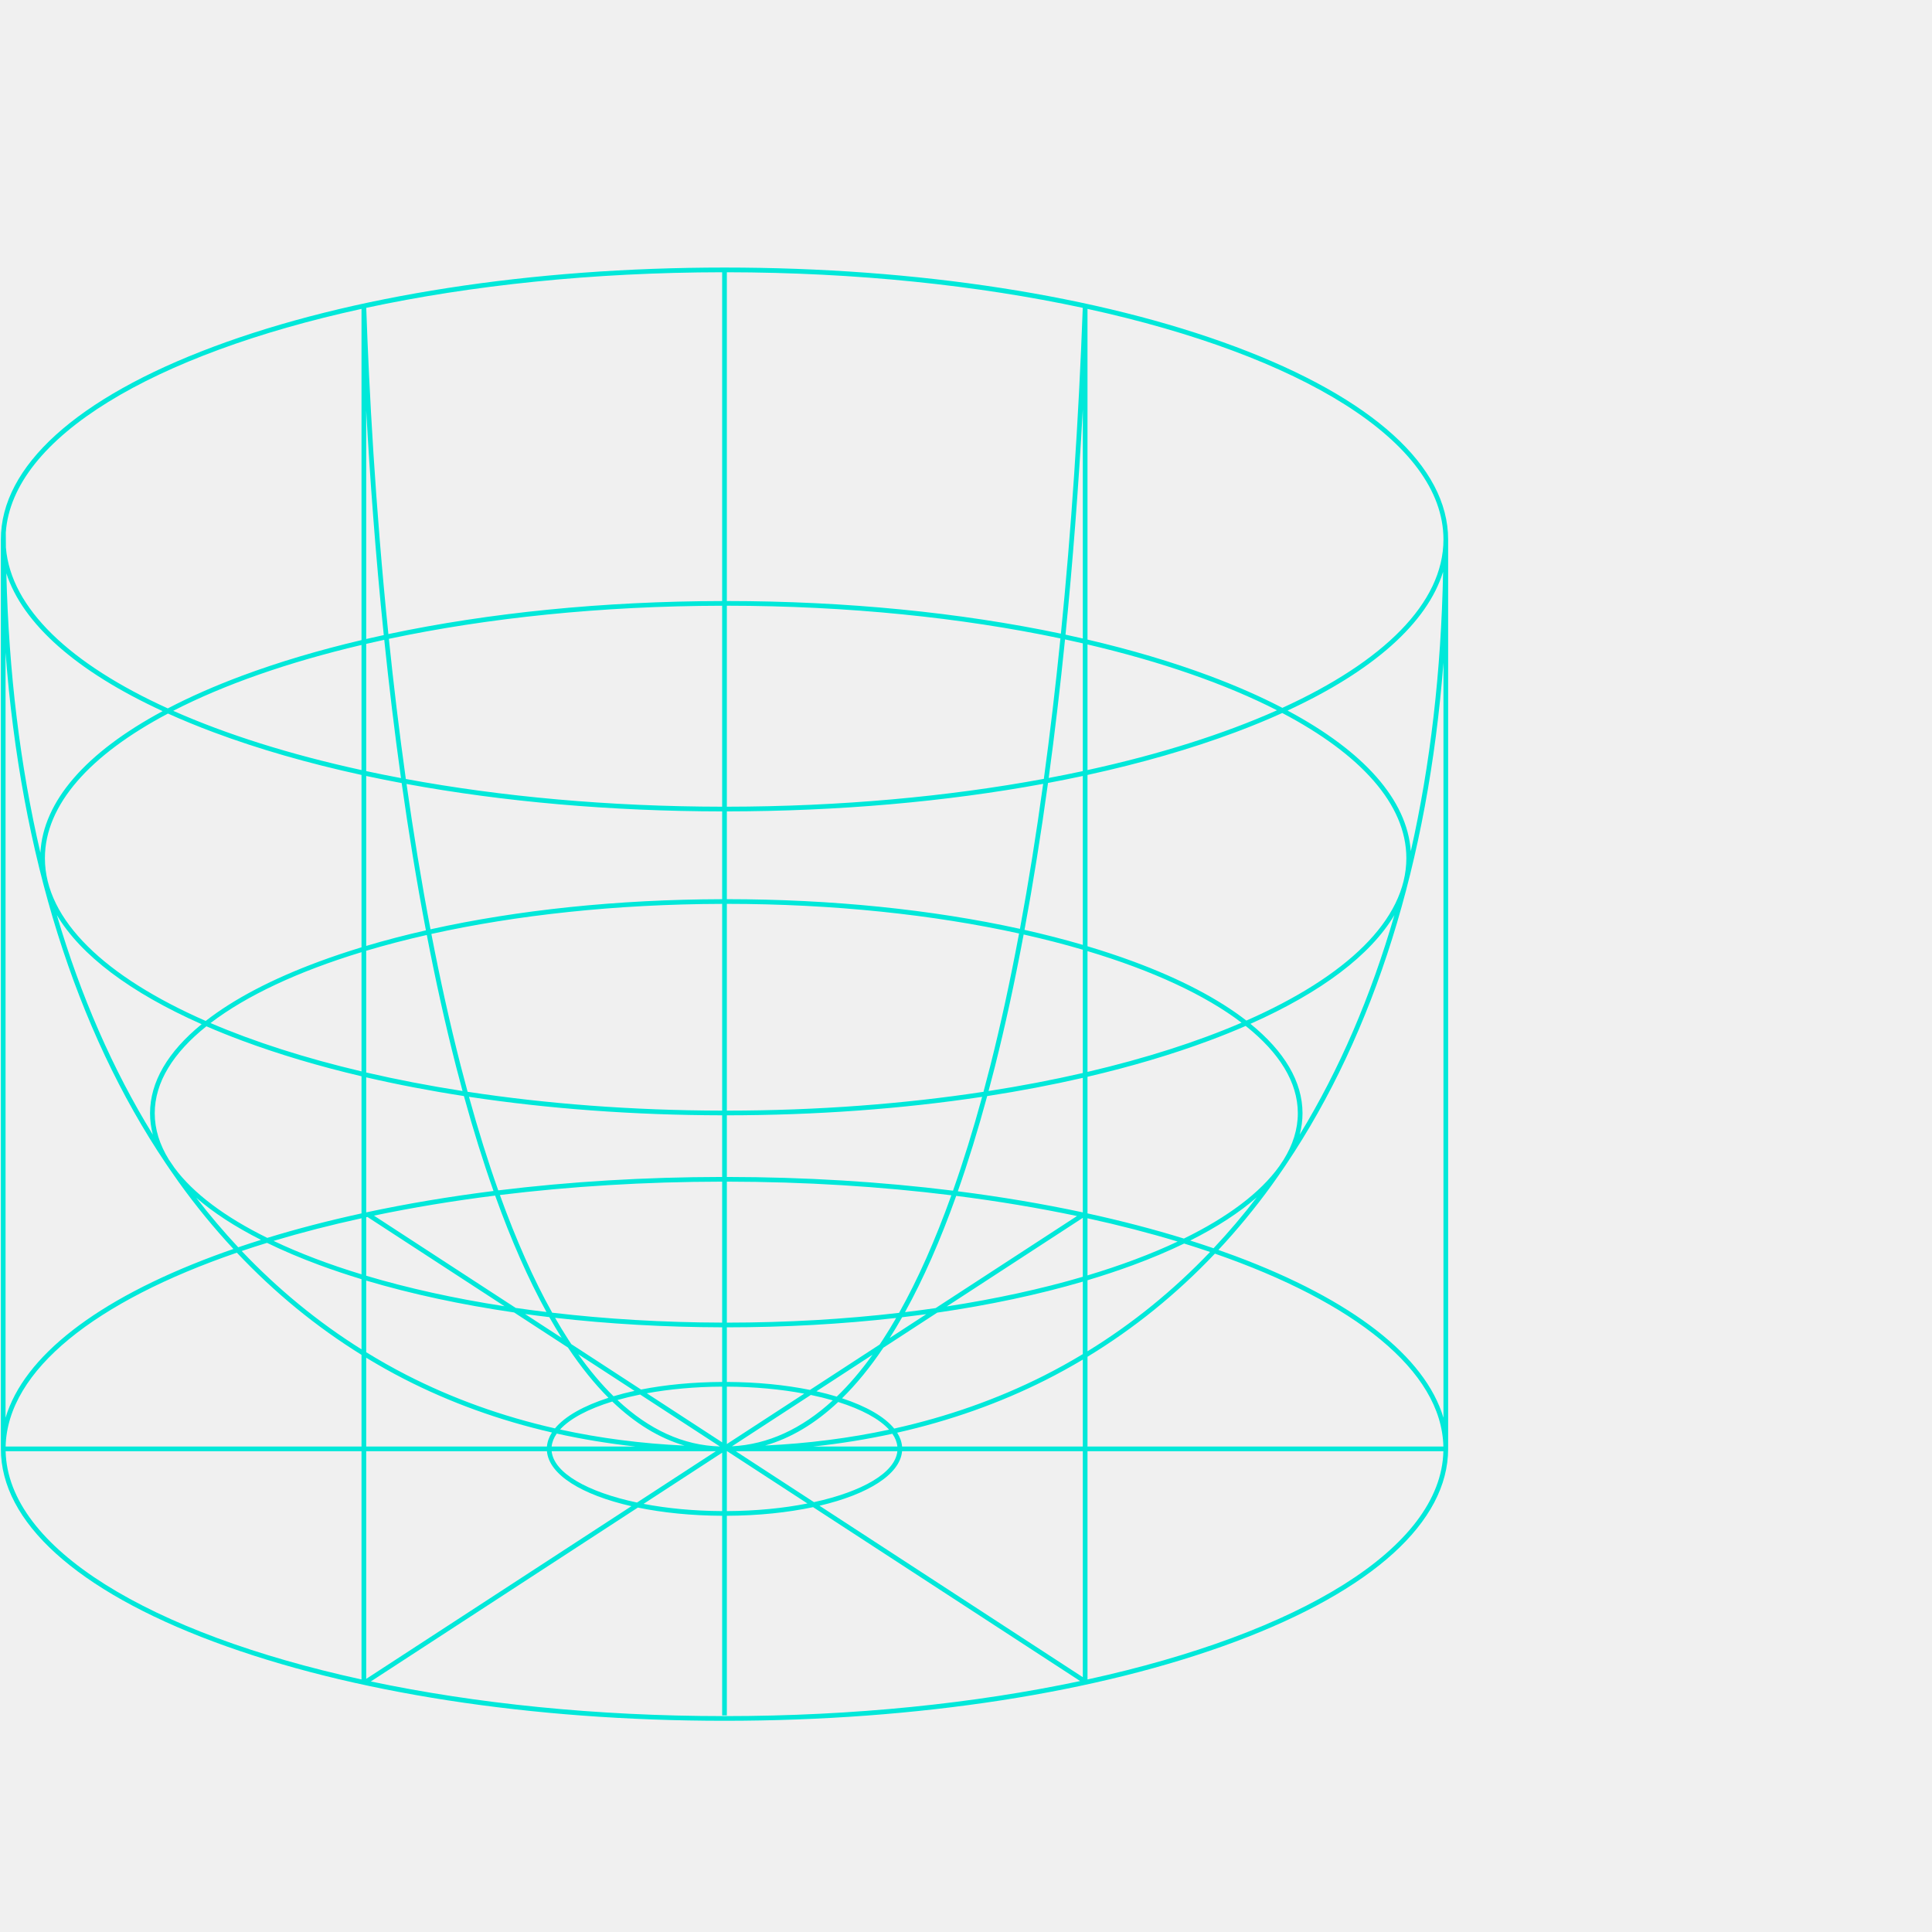
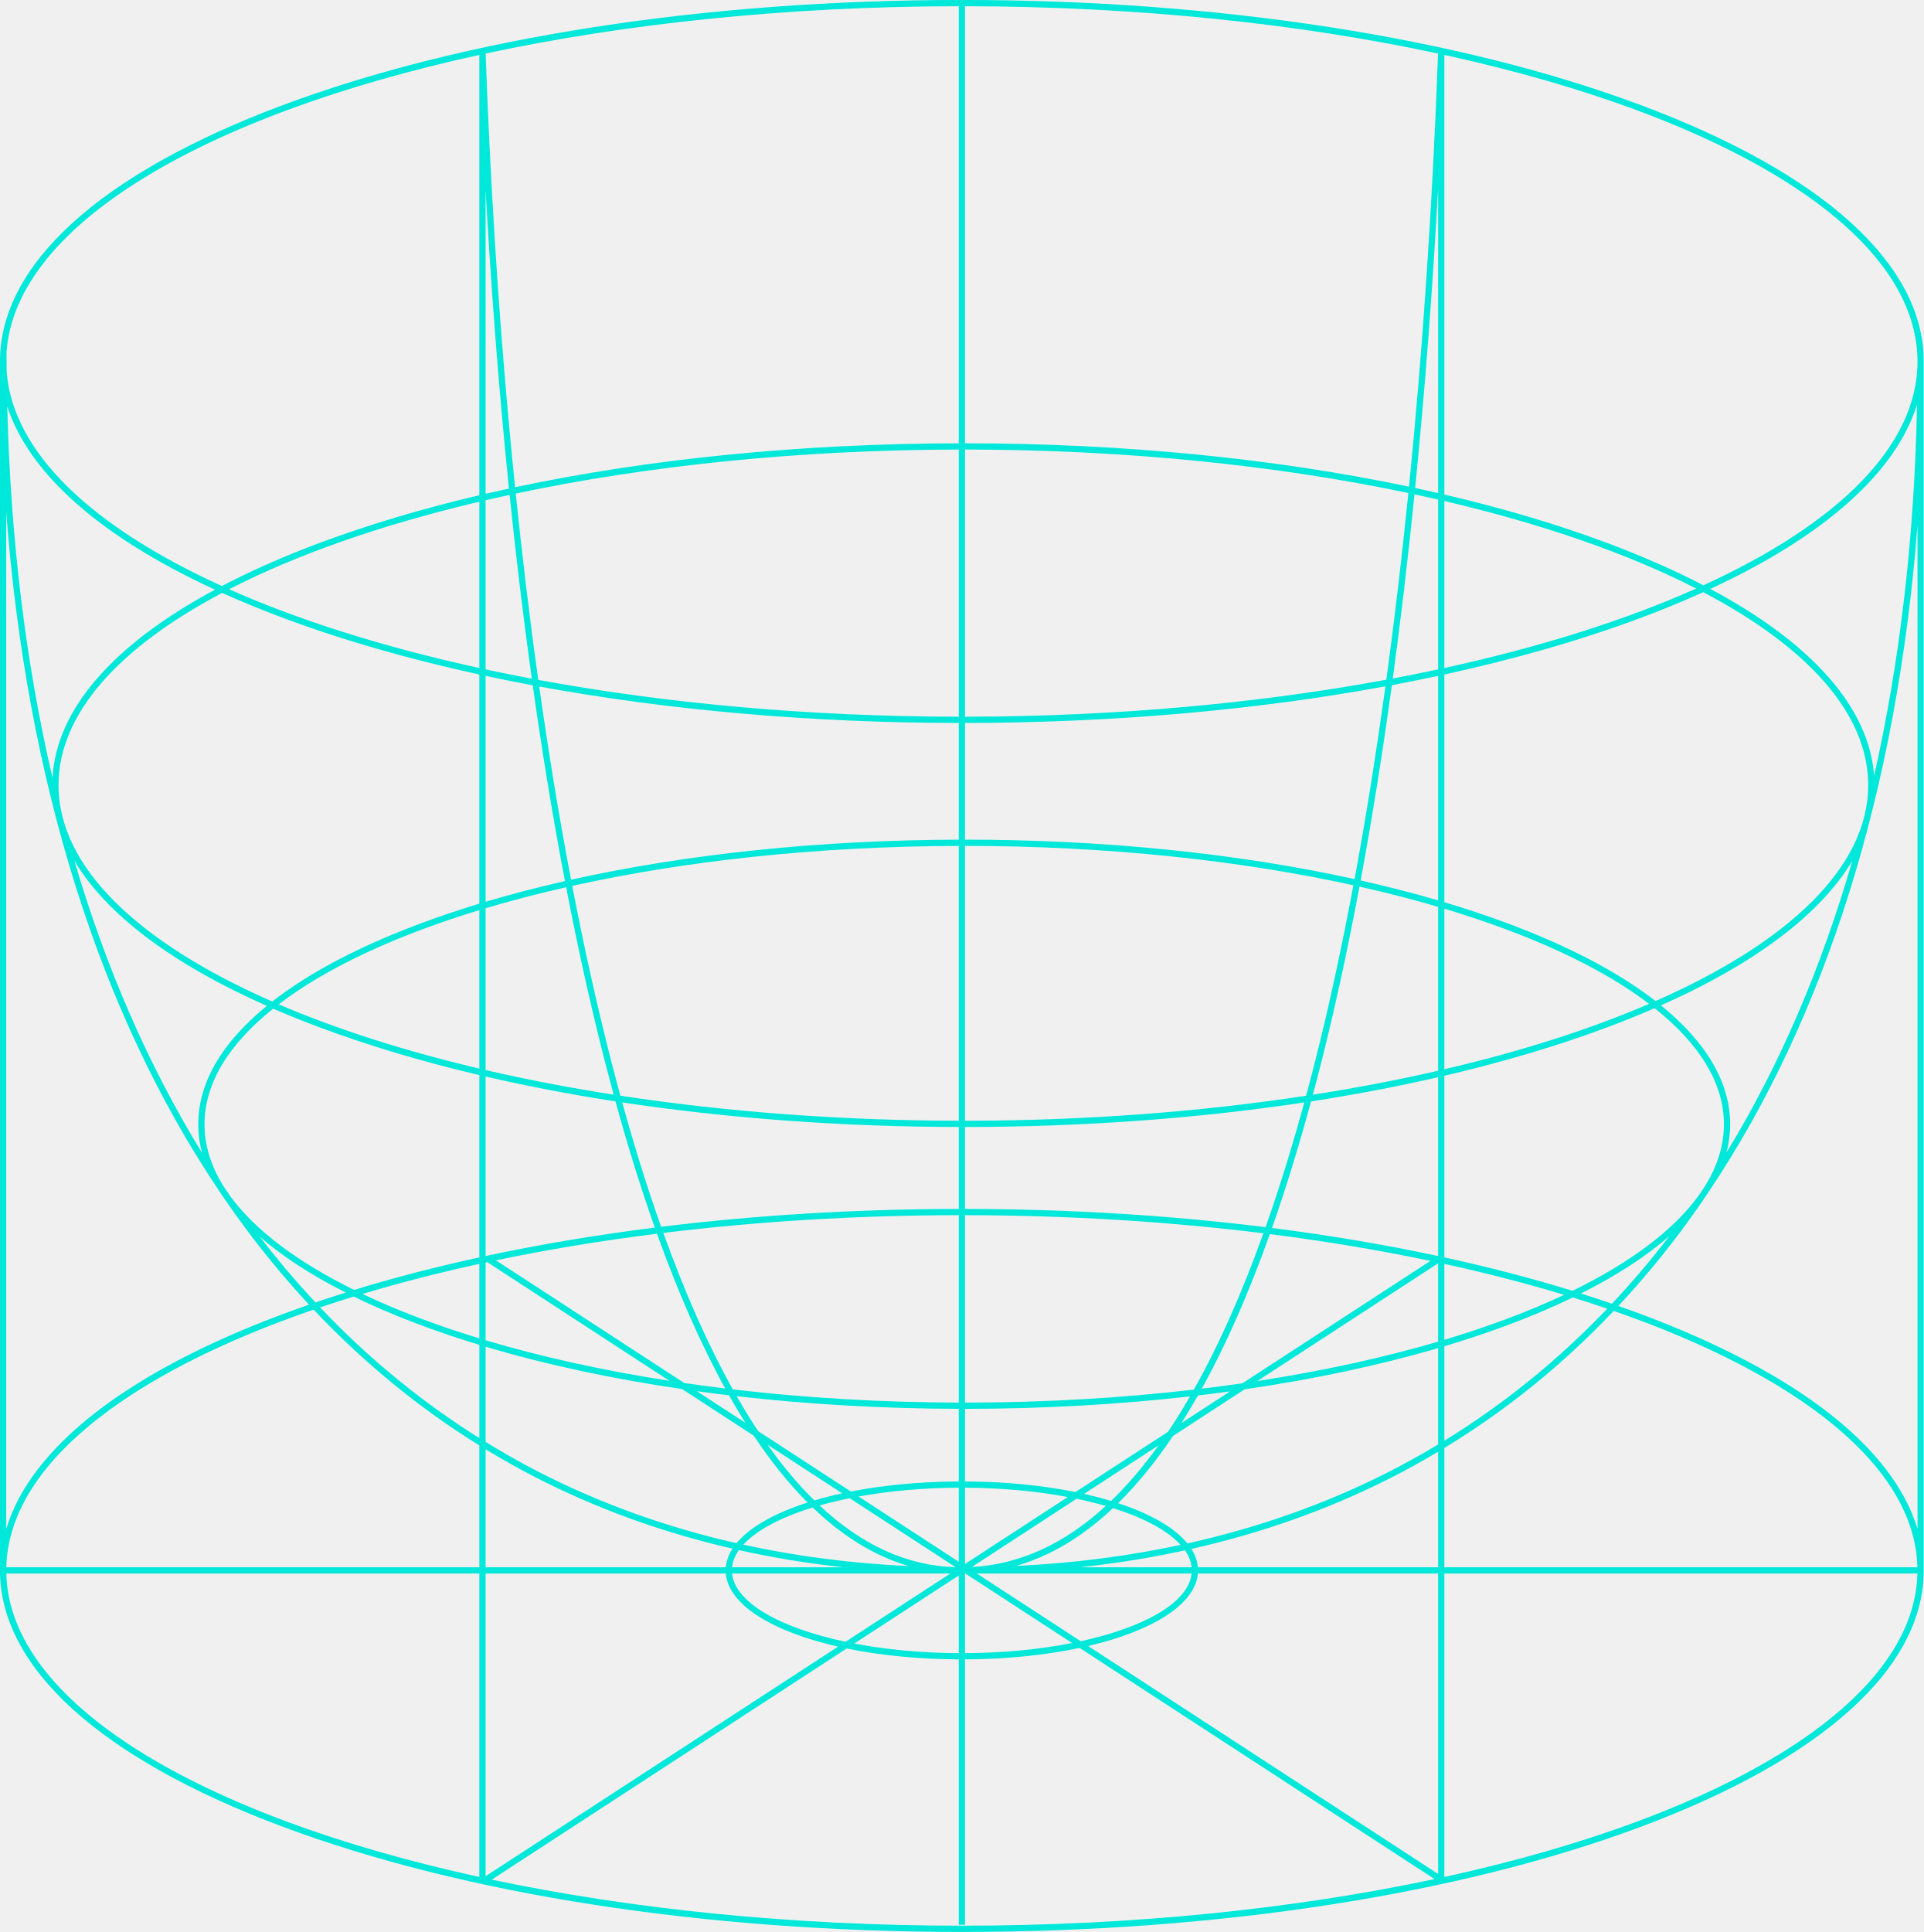
- <svg xmlns="http://www.w3.org/2000/svg" width="240" height="240" viewBox="0 50 240 190" fill="none">
+ <svg xmlns="http://www.w3.org/2000/svg" fill="none" viewBox="0.11 58.24 179.79 180.53">
  <g clip-path="url(#clip0_2455_13175)">
    <path d="M179.893 92.016C179.893 82.941 170.506 74.434 153.46 68.063C136.505 61.726 113.968 58.236 90 58.236C66.033 58.236 43.496 61.726 26.54 68.063C9.495 74.434 0.107 82.941 0.107 92.016V204.854H0.112C0.111 204.897 0.107 204.94 0.107 204.983C0.107 214.059 9.495 222.566 26.54 228.936C43.496 235.273 66.033 238.763 90 238.763C113.968 238.763 136.505 235.273 153.46 228.936C170.506 222.566 179.893 214.059 179.893 204.983C179.893 204.94 179.889 204.897 179.889 204.854H179.893V92.016ZM158.922 169.864C156.571 173.161 152.496 176.205 147.069 178.858C143.283 177.688 139.278 176.646 135.093 175.733V158.762C140.52 157.495 145.602 155.991 150.242 154.26C151.813 153.675 153.313 153.069 154.745 152.446C158.899 155.749 161.22 159.423 161.22 163.292C161.22 165.28 160.606 167.217 159.447 169.078C159.272 169.34 159.1 169.604 158.922 169.864ZM134.51 233.346L101.801 212.047C107.816 210.639 111.807 208.166 112.059 205.275H134.51V233.346ZM45.491 205.275H67.942C68.198 208.204 72.288 210.705 78.436 212.104L45.491 233.556V205.275V205.275ZM20.979 169.052C19.831 167.199 19.222 165.271 19.222 163.292C19.222 159.441 21.521 155.783 25.638 152.491C27.039 153.098 28.506 153.689 30.038 154.26C34.599 155.961 39.586 157.445 44.908 158.698V175.733C40.823 176.624 36.908 177.638 33.203 178.774C27.965 176.191 24.003 173.242 21.658 170.052C21.43 169.721 21.204 169.387 20.979 169.052H20.979ZM45.491 176.211C45.543 176.2 45.594 176.188 45.647 176.177L62.675 187.266C56.444 186.301 50.668 185.019 45.491 183.476V176.21V176.211ZM44.908 183.302C40.863 182.07 37.197 180.676 33.982 179.149C37.424 178.116 41.075 177.176 44.908 176.339V183.302ZM45.491 143.108C47.877 142.397 50.391 141.741 53.019 141.146C54.091 146.709 55.299 152.203 56.662 157.518C56.924 158.537 57.189 159.54 57.458 160.529C53.288 159.879 49.29 159.107 45.491 158.227V143.107V143.108ZM44.908 158.092C37.891 156.437 31.57 154.411 26.154 152.087C30.616 148.676 37.049 145.675 44.908 143.282V158.092ZM126.701 140.384C115.797 137.985 103.31 136.703 90.292 136.698V125.795C104.141 125.778 117.505 124.595 129.585 122.372C128.717 128.679 127.754 134.703 126.701 140.384V140.384ZM130.188 122.262C131.649 121.988 133.089 121.698 134.51 121.394V142.375C132.19 141.696 129.773 141.074 127.269 140.511C128.336 134.759 129.31 128.655 130.188 122.262ZM71.829 193.226L78.822 197.78C77.907 197.979 77.037 198.201 76.214 198.445C74.708 196.966 73.245 195.225 71.829 193.226ZM90.292 197.253C93.754 197.27 97.02 197.582 99.905 198.124L90.292 204.383V197.253ZM89.709 204.174L80.347 198.077C83.17 197.565 86.347 197.269 89.709 197.253V204.174ZM89.709 162.965C78.527 162.944 67.853 162.114 58.088 160.625C57.797 159.558 57.51 158.476 57.227 157.373C55.865 152.064 54.658 146.576 53.587 141.018C64.153 138.677 76.509 137.318 89.71 137.283V162.965L89.709 162.965ZM89.709 163.548V171.205C80.117 171.216 70.757 171.786 61.896 172.874C60.622 169.288 59.409 165.411 58.259 161.25C68.126 162.738 78.756 163.528 89.709 163.548ZM89.709 171.788V189.301C82.355 189.282 75.263 188.851 68.596 188.068C66.29 183.942 64.12 179.058 62.1 173.447C70.795 172.382 80.074 171.799 89.709 171.788ZM67.883 187.983C66.593 187.826 65.318 187.657 64.062 187.474L46.456 176.009C51.222 175.015 56.255 174.178 61.508 173.519C63.492 179.046 65.621 183.878 67.883 187.983ZM68.236 188.618C68.741 189.512 69.252 190.368 69.77 191.19L65.227 188.232C66.222 188.369 67.225 188.498 68.236 188.618ZM70.614 191.432C70.053 190.565 69.501 189.653 68.956 188.702C75.594 189.463 82.569 189.865 89.709 189.884V196.67C86.047 196.688 82.628 197.024 79.632 197.612L70.969 191.971C70.85 191.792 70.731 191.615 70.613 191.432H70.614ZM79.522 198.235L89.424 204.683C84.916 204.559 80.66 202.627 76.703 198.915C77.589 198.663 78.531 198.435 79.521 198.236L79.522 198.235ZM100.724 198.286C101.682 198.485 102.593 198.71 103.451 198.958C99.57 202.523 95.381 204.433 90.927 204.665L100.724 198.286ZM101.421 197.831L108.387 193.295C106.957 195.286 105.475 197.02 103.945 198.492C103.148 198.25 102.306 198.029 101.421 197.831ZM100.618 197.66C97.564 197.041 94.055 196.688 90.292 196.67V189.886C97.527 189.883 104.597 189.485 111.323 188.721C110.778 189.666 110.225 190.571 109.665 191.431C109.533 191.633 109.401 191.829 109.269 192.026L100.618 197.66H100.618ZM112.067 188.634C113.074 188.515 114.073 188.388 115.064 188.253L110.521 191.211C111.043 190.388 111.559 189.529 112.067 188.634V188.634ZM112.423 187.999C114.689 183.906 116.811 179.091 118.784 173.556C124.021 174.22 129.039 175.062 133.789 176.06L116.225 187.497C114.975 187.678 113.706 187.844 112.423 187.999ZM111.685 188.087C104.931 188.874 97.745 189.3 90.292 189.303V171.788C100.03 171.799 109.406 172.394 118.181 173.481C116.169 179.092 113.999 183.971 111.685 188.087ZM90.292 171.205V163.549C101.337 163.542 112.057 162.752 122.003 161.253C120.863 165.427 119.656 169.315 118.385 172.909C109.441 171.798 99.985 171.216 90.292 171.205H90.292ZM90.292 162.966V137.281C103.55 137.285 115.966 138.629 126.591 140.961C125.495 146.816 124.304 152.309 123.023 157.374C122.744 158.478 122.46 159.561 122.172 160.628C112.331 162.127 101.568 162.959 90.292 162.966ZM90.292 125.212V100.245C105.343 100.255 119.483 101.732 131.729 104.308C131.121 110.323 130.434 116.15 129.67 121.753C117.794 123.951 104.425 125.195 90.292 125.212H90.292ZM89.709 125.212C75.609 125.195 62.269 123.957 50.413 121.768C49.587 115.865 48.892 110.02 48.307 104.359C60.533 101.767 74.663 100.275 89.709 100.247V125.212ZM89.709 125.795V136.7C76.745 136.734 64.32 138.033 53.477 140.442C52.335 134.457 51.35 128.395 50.501 122.388C62.559 124.601 75.892 125.779 89.709 125.795ZM52.909 140.571C50.341 141.154 47.864 141.799 45.491 142.505V121.394C46.939 121.704 48.408 121.999 49.897 122.277C50.754 128.363 51.751 134.506 52.909 140.571ZM57.629 161.156C58.79 165.377 60.016 169.311 61.304 172.949C55.817 173.639 50.525 174.528 45.491 175.606V158.832C49.374 159.73 53.43 160.508 57.629 161.156ZM63.862 188.038L70.55 192.393C72.165 194.815 73.845 196.897 75.585 198.64C72.507 199.628 70.183 200.934 68.941 202.438C62.377 200.949 56.2 198.726 50.453 195.778C48.76 194.909 47.109 193.971 45.491 192.978V184.079C51.093 185.745 57.278 187.075 63.862 188.038ZM76.059 199.105C78.9 201.831 81.898 203.659 85.039 204.578C79.681 204.328 74.52 203.66 69.576 202.578C70.82 201.214 73.091 200.017 76.059 199.105ZM78.95 204.692H68.526C68.583 204.14 68.799 203.601 69.163 203.084C72.338 203.79 75.602 204.327 78.95 204.692ZM95.049 204.568C98.243 203.654 101.269 201.849 104.125 199.161C107.019 200.071 109.23 201.254 110.445 202.598C105.525 203.654 100.388 204.312 95.049 204.568ZM110.853 203.107C111.207 203.617 111.419 204.148 111.475 204.692H101.014C104.382 204.331 107.663 203.802 110.853 203.107ZM104.603 198.7C106.38 196.953 108.091 194.86 109.733 192.42L116.426 188.061C122.896 187.121 128.981 185.828 134.51 184.209V193.213C132.918 194.17 131.293 195.076 129.627 195.914C123.874 198.809 117.677 200.995 111.081 202.461C109.869 200.978 107.604 199.686 104.603 198.7ZM117.612 187.289L134.51 176.286V183.606C129.404 185.103 123.725 186.349 117.612 187.289ZM135.093 176.339C139.027 177.198 142.769 178.165 146.29 179.231C142.999 180.781 139.241 182.192 135.093 183.435V176.339ZM134.51 175.59L134.492 175.602C129.551 174.544 124.362 173.67 118.985 172.986C120.264 169.348 121.48 165.405 122.633 161.159C126.738 160.525 130.706 159.768 134.51 158.896L134.51 175.59ZM122.802 160.532C123.068 159.543 123.329 158.538 123.588 157.517C124.87 152.446 126.062 146.947 127.16 141.087C129.722 141.661 132.175 142.293 134.51 142.978V158.292C130.788 159.146 126.877 159.897 122.802 160.532ZM135.093 143.15C143.117 145.554 149.687 148.586 154.23 152.042C148.719 154.415 142.267 156.48 135.093 158.156V143.149V143.15ZM140.732 144.42C138.929 143.755 137.046 143.131 135.093 142.547V121.267C141.718 119.823 147.892 118.051 153.461 115.97C155.516 115.201 157.457 114.402 159.287 113.574C168.993 118.678 174.702 124.899 174.702 131.606C174.702 139.282 167.223 146.322 154.83 151.779C151.348 149.076 146.613 146.59 140.732 144.42H140.732ZM135.093 120.661V105.055C144.276 107.201 152.273 109.984 158.631 113.235C152.015 116.186 144.051 118.705 135.093 120.661ZM134.51 120.789C133.121 121.087 131.708 121.371 130.273 121.641C131.025 116.11 131.702 110.36 132.302 104.429C133.046 104.588 133.781 104.753 134.51 104.92V120.789ZM132.362 103.838C133.259 94.883 133.98 85.518 134.51 75.86V104.315C133.799 104.152 133.084 103.993 132.362 103.838ZM131.789 103.716C119.257 101.079 105.063 99.672 90.292 99.662V58.821C106.376 58.84 121.474 60.447 134.505 63.243C133.987 77.34 133.067 90.945 131.789 103.716ZM89.709 99.664C74.942 99.691 60.759 101.114 48.246 103.767C46.611 87.788 45.849 73.324 45.496 63.242C58.527 60.447 73.624 58.84 89.709 58.821V99.664ZM47.673 103.892C46.94 104.05 46.212 104.213 45.491 104.379V75.996C45.946 84.197 46.633 93.739 47.673 103.892ZM47.734 104.482C48.312 110.068 48.998 115.833 49.81 121.657C48.347 121.382 46.906 121.093 45.491 120.789V104.985C46.232 104.813 46.979 104.645 47.734 104.482V104.482ZM44.908 120.661C36.017 118.72 28.106 116.224 21.52 113.301C27.835 110.054 35.779 107.271 44.908 105.119V120.661V120.661ZM26.541 115.969C32.109 118.051 38.283 119.823 44.908 121.267V142.678C43.112 143.224 41.377 143.805 39.71 144.42C33.796 146.602 29.04 149.104 25.553 151.824C13.099 146.36 5.579 139.303 5.579 131.606C5.579 124.929 11.238 118.733 20.867 113.641C22.652 114.445 24.542 115.222 26.54 115.969H26.541ZM5.018 130.927C2.516 120.209 1.093 108.58 0.788 96.22C2.845 102.528 9.527 108.422 20.204 113.34C10.658 118.468 5.368 124.536 5.018 130.927ZM25.047 152.23C20.852 155.651 18.639 159.404 18.639 163.292C18.639 164.187 18.756 165.076 18.988 165.955C14.02 157.88 10.027 148.732 7.059 138.669C10.028 143.659 16.153 148.291 25.047 152.23ZM32.419 179.02C31.464 179.319 30.521 179.626 29.595 179.942C27.78 178 26.04 175.951 24.381 173.792C26.503 175.636 29.192 177.389 32.419 179.02ZM33.171 179.393C35.162 180.363 37.341 181.29 39.71 182.164C41.377 182.779 43.112 183.36 44.909 183.906V192.62C39.507 189.235 34.533 185.154 30.026 180.406C31.053 180.06 32.102 179.722 33.171 179.393H33.171ZM44.908 193.304V204.692H0.7C0.922 195.186 11.945 186.621 29.424 180.614C34.097 185.57 39.273 189.811 44.908 193.304ZM45.491 193.661C47.024 194.593 48.587 195.476 50.188 196.296C55.906 199.23 62.047 201.449 68.566 202.949C68.206 203.508 67.994 204.091 67.942 204.692H45.491V193.661ZM68.526 205.275H88.923L79.131 211.651C72.998 210.352 68.807 207.991 68.526 205.275ZM89.709 205.458V212.714C86.187 212.697 82.867 212.374 79.946 211.816L89.709 205.458ZM90.292 205.275H90.332L100.304 211.768C97.323 212.357 93.914 212.697 90.292 212.714V205.275ZM91.4 205.275H111.475C111.197 207.955 107.115 210.291 101.114 211.601L91.4 205.275ZM112.059 204.692C112.008 204.1 111.801 203.526 111.45 202.974C118.001 201.498 124.163 199.316 129.889 196.434C131.463 195.642 133.001 194.791 134.51 193.894V204.693L112.059 204.692ZM135.093 193.542C140.872 190.033 146.162 185.751 150.921 180.733C168.2 186.734 179.081 195.248 179.301 204.692H135.093V193.542V193.542ZM135.093 192.861V184.037C137.045 183.453 138.929 182.829 140.731 182.164C143.032 181.315 145.153 180.417 147.097 179.477C148.193 179.817 149.266 180.166 150.317 180.524C145.724 185.336 140.636 189.46 135.092 192.862L135.093 192.861ZM147.855 179.106C151.186 177.436 153.952 175.637 156.119 173.742C154.417 175.965 152.624 178.068 150.752 180.062C149.802 179.735 148.836 179.416 147.855 179.106ZM155.337 152.183C164.17 148.257 170.256 143.645 173.216 138.678C170.305 148.753 166.371 157.895 161.458 165.938C161.686 165.064 161.803 164.182 161.803 163.292C161.803 159.386 159.569 155.617 155.337 152.183V152.183ZM175.253 130.744C174.81 124.39 169.484 118.363 159.947 113.269C170.638 108.318 177.29 102.383 179.267 96.036C179.027 108.413 177.673 120.038 175.253 130.744V130.744ZM179.311 92.016C179.311 99.938 171.804 107.218 159.301 112.931C156.599 111.527 153.578 110.196 150.242 108.951C145.602 107.221 140.52 105.716 135.093 104.45V63.372C161.525 69.143 179.311 79.822 179.311 92.016ZM44.908 63.372V104.514C39.586 105.767 34.599 107.25 30.038 108.951C26.648 110.215 23.582 111.57 20.847 112.999C8.784 107.517 1.338 100.58 0.734 93.014C0.728 92.394 0.72 91.775 0.72 91.151C1.539 79.317 19.103 69.006 44.908 63.372ZM0.69 106.06C2.592 131.185 9.381 152.88 20.618 169.562C20.763 169.786 20.914 170.01 21.074 170.232C21.438 170.762 21.803 171.29 22.176 171.81C24.307 174.781 26.585 177.558 28.993 180.151C28.165 180.439 27.345 180.73 26.541 181.031C11.944 186.486 2.969 193.509 0.69 201.113V106.06ZM0.7 205.275H44.908V233.628C18.687 227.903 0.981 217.348 0.7 205.275ZM46.066 233.877L79.238 212.276C82.327 212.913 85.886 213.279 89.709 213.296V238.096H90.292V213.296C94.216 213.278 97.861 212.892 101.005 212.224L134.179 233.826C121.143 236.596 106.061 238.181 90 238.181C74.04 238.181 59.046 236.615 46.066 233.877ZM135.093 233.628V205.275H179.301C179.02 217.348 161.314 227.903 135.093 233.628ZM153.46 181.031C152.769 180.772 152.065 180.52 151.355 180.271C153.687 177.772 155.894 175.101 157.96 172.249C158.493 171.513 159.014 170.763 159.529 170.005C159.623 169.869 159.714 169.732 159.802 169.595C170.751 153.282 177.394 132.024 179.311 107.326V201.113C177.031 193.509 168.057 186.486 153.46 181.031Z" fill="#00E8D9" />
  </g>
  <defs>
    <clipPath id="clip0_2455_13175">
      <rect width="240" height="240" fill="white" />
    </clipPath>
  </defs>
</svg>
